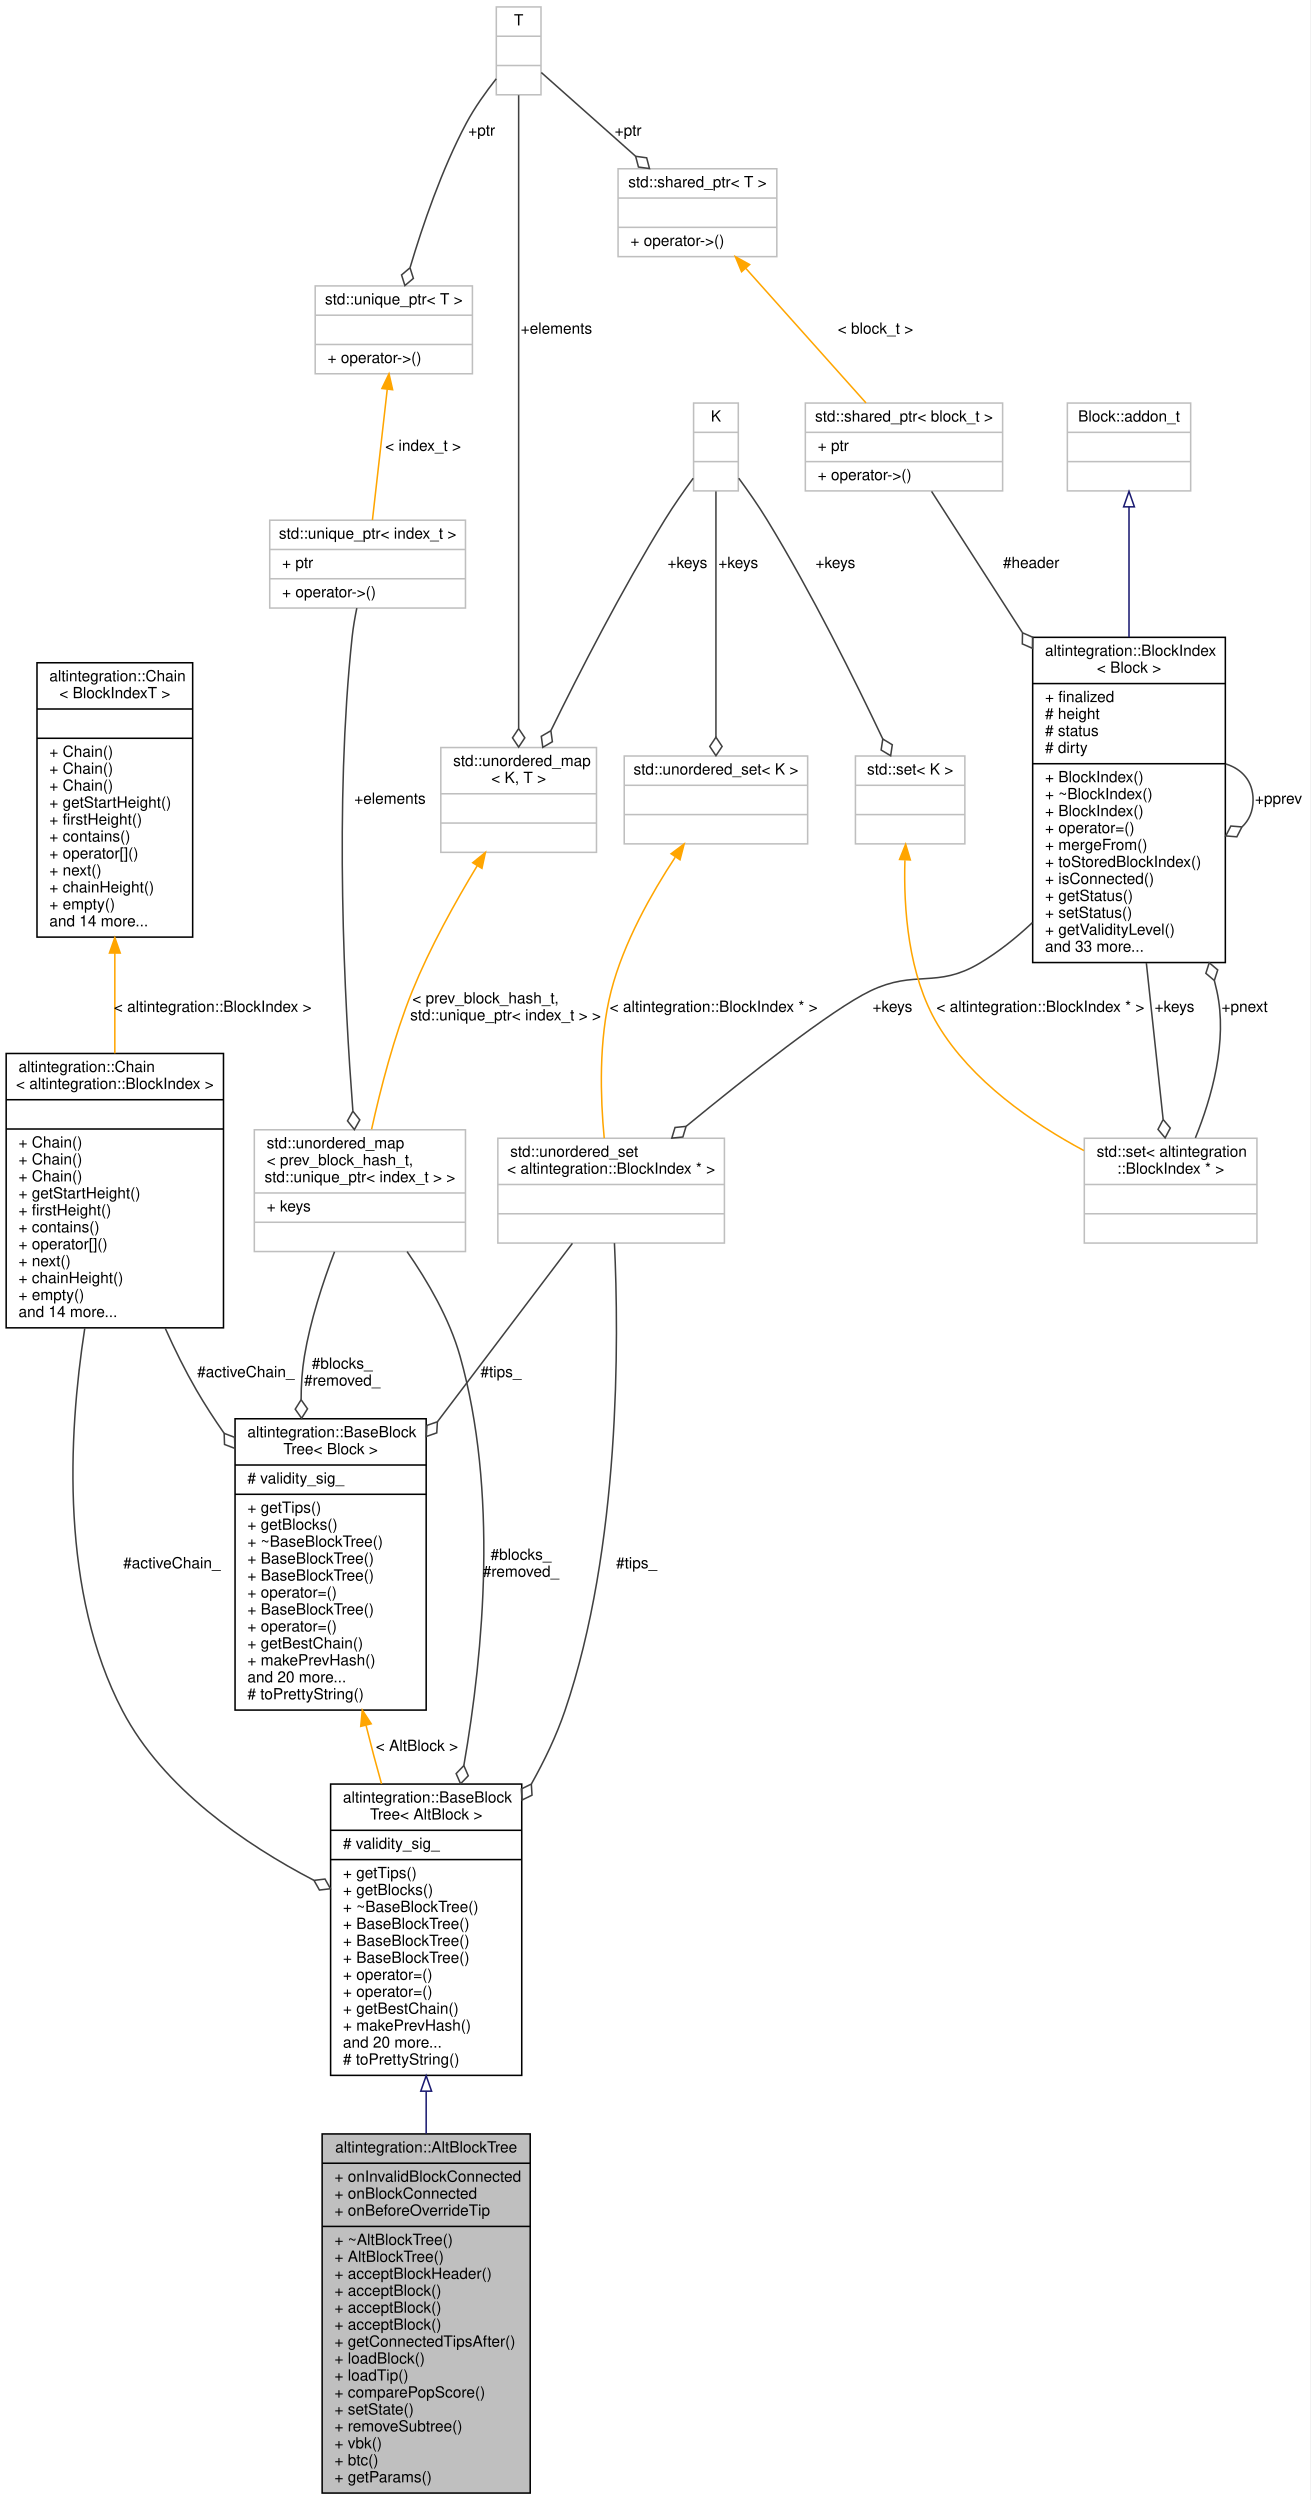
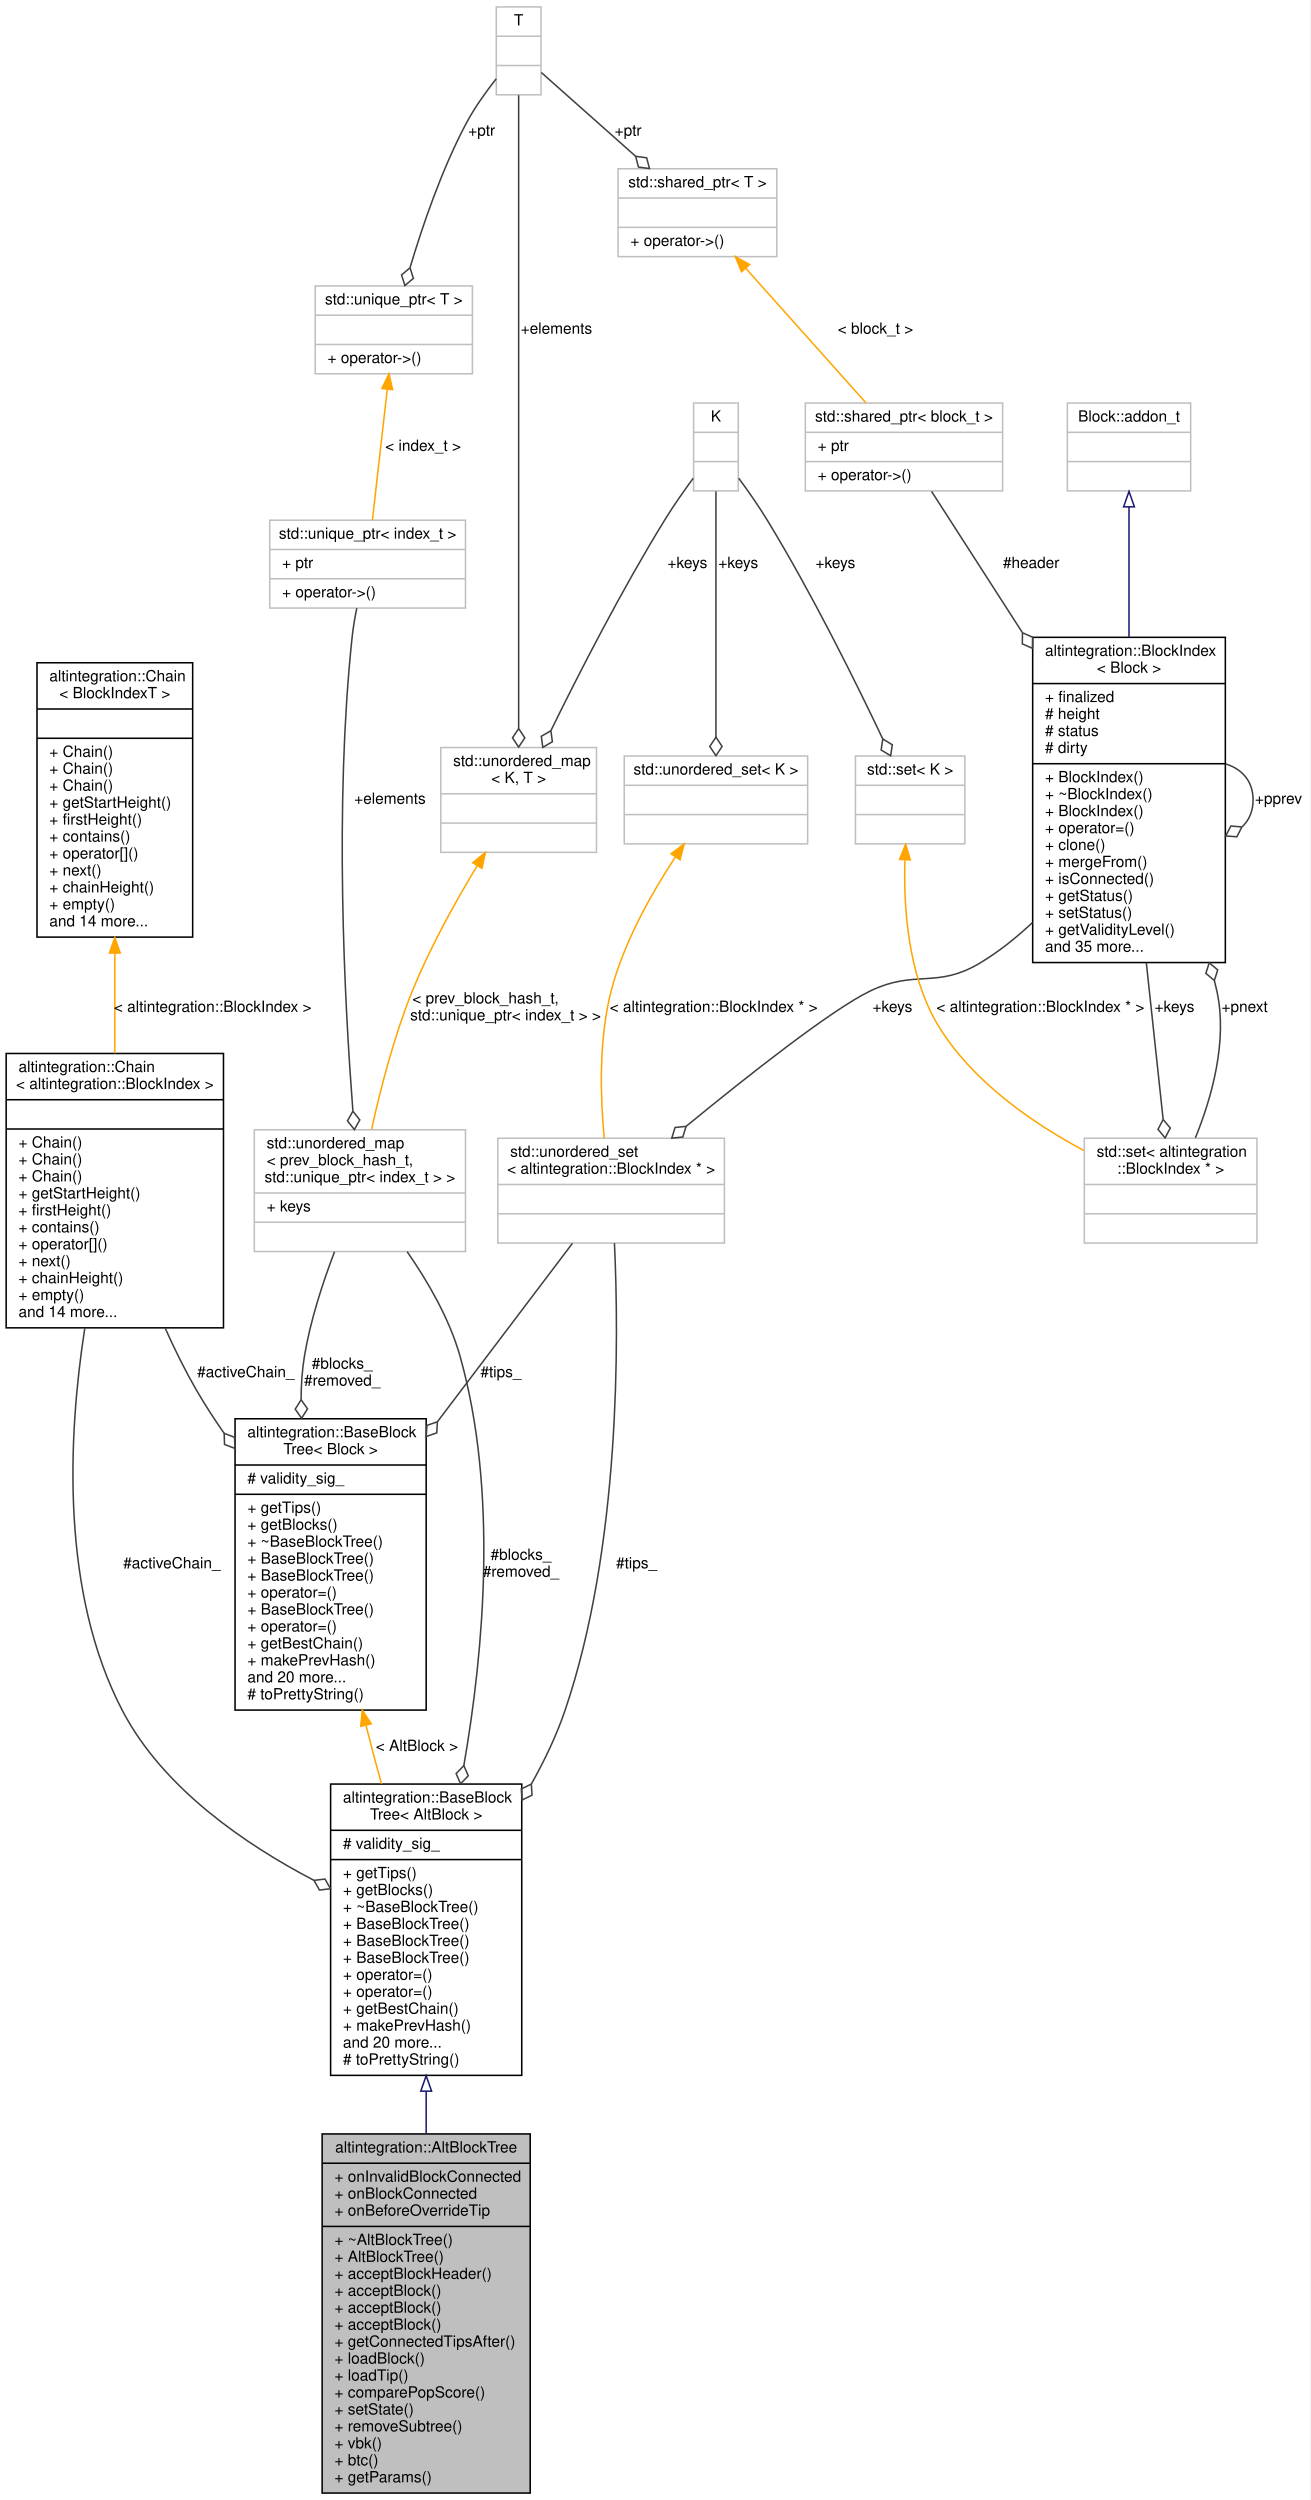
<svg xmlns="http://www.w3.org/2000/svg" xmlns:xlink="http://www.w3.org/1999/xlink" width="850pt" height="1622pt" viewBox="0.00 0.00 850.00 1622.00">
  <g id="graph0" class="graph" transform="scale(1 1) rotate(0) translate(4 1618)">
    <polygon fill="white" stroke="transparent" points="-4,4 -4,-1618 846,-1618 846,4 -4,4" />
    <g id="node1" class="node">
      <g id="a_node1">
        <a xlink:title="Represents simplified view on Altchain's block tree, maintains VBK tree and BTC tree.">
          <polygon fill="#bfbfbf" stroke="black" points="205,-0.5 205,-233.5 340,-233.5 340,-0.5 205,-0.5" />
          <text text-anchor="middle" x="272.5" y="-221.5" font-family="Helvetica,sans-Serif" font-size="10.00">altintegration::AltBlockTree</text>
          <polyline fill="none" stroke="black" points="205,-214.5 340,-214.5 " />
          <text text-anchor="start" x="213" y="-202.5" font-family="Helvetica,sans-Serif" font-size="10.00">+ onInvalidBlockConnected</text>
          <text text-anchor="start" x="213" y="-191.5" font-family="Helvetica,sans-Serif" font-size="10.00">+ onBlockConnected</text>
          <text text-anchor="start" x="213" y="-180.5" font-family="Helvetica,sans-Serif" font-size="10.00">+ onBeforeOverrideTip</text>
          <polyline fill="none" stroke="black" points="205,-173.5 340,-173.5 " />
          <text text-anchor="start" x="213" y="-161.5" font-family="Helvetica,sans-Serif" font-size="10.00">+ ~AltBlockTree()</text>
          <text text-anchor="start" x="213" y="-150.5" font-family="Helvetica,sans-Serif" font-size="10.00">+ AltBlockTree()</text>
          <text text-anchor="start" x="213" y="-139.5" font-family="Helvetica,sans-Serif" font-size="10.00">+ acceptBlockHeader()</text>
          <text text-anchor="start" x="213" y="-128.5" font-family="Helvetica,sans-Serif" font-size="10.00">+ acceptBlock()</text>
          <text text-anchor="start" x="213" y="-117.5" font-family="Helvetica,sans-Serif" font-size="10.00">+ acceptBlock()</text>
          <text text-anchor="start" x="213" y="-106.5" font-family="Helvetica,sans-Serif" font-size="10.00">+ acceptBlock()</text>
          <text text-anchor="start" x="213" y="-95.5" font-family="Helvetica,sans-Serif" font-size="10.00">+ getConnectedTipsAfter()</text>
          <text text-anchor="start" x="213" y="-84.5" font-family="Helvetica,sans-Serif" font-size="10.00">+ loadBlock()</text>
          <text text-anchor="start" x="213" y="-73.5" font-family="Helvetica,sans-Serif" font-size="10.00">+ loadTip()</text>
          <text text-anchor="start" x="213" y="-62.5" font-family="Helvetica,sans-Serif" font-size="10.00">+ comparePopScore()</text>
          <text text-anchor="start" x="213" y="-51.5" font-family="Helvetica,sans-Serif" font-size="10.00">+ setState()</text>
          <text text-anchor="start" x="213" y="-40.5" font-family="Helvetica,sans-Serif" font-size="10.00">+ removeSubtree()</text>
          <text text-anchor="start" x="213" y="-29.5" font-family="Helvetica,sans-Serif" font-size="10.00">+ vbk()</text>
          <text text-anchor="start" x="213" y="-18.5" font-family="Helvetica,sans-Serif" font-size="10.00">+ btc()</text>
          <text text-anchor="start" x="213" y="-7.5" font-family="Helvetica,sans-Serif" font-size="10.00">+ getParams()</text>
        </a>
      </g>
    </g>
    <g id="node2" class="node">
      <g id="a_node2">
        <a xlink:href="structaltintegration_1_1BaseBlockTree.html" target="_top" xlink:title=" ">
          <polygon fill="white" stroke="black" points="210.5,-271.5 210.5,-460.5 334.5,-460.5 334.5,-271.5 210.5,-271.5" />
          <text text-anchor="start" x="218.5" y="-448.5" font-family="Helvetica,sans-Serif" font-size="10.00">altintegration::BaseBlock</text>
          <text text-anchor="middle" x="272.5" y="-437.5" font-family="Helvetica,sans-Serif" font-size="10.00">Tree&lt; AltBlock &gt;</text>
          <polyline fill="none" stroke="black" points="210.5,-430.5 334.5,-430.5 " />
          <text text-anchor="start" x="218.5" y="-418.5" font-family="Helvetica,sans-Serif" font-size="10.00"># validity_sig_</text>
          <polyline fill="none" stroke="black" points="210.5,-411.5 334.5,-411.5 " />
          <text text-anchor="start" x="218.5" y="-399.5" font-family="Helvetica,sans-Serif" font-size="10.00">+ getTips()</text>
          <text text-anchor="start" x="218.5" y="-388.5" font-family="Helvetica,sans-Serif" font-size="10.00">+ getBlocks()</text>
          <text text-anchor="start" x="218.5" y="-377.5" font-family="Helvetica,sans-Serif" font-size="10.00">+ ~BaseBlockTree()</text>
          <text text-anchor="start" x="218.5" y="-366.5" font-family="Helvetica,sans-Serif" font-size="10.00">+ BaseBlockTree()</text>
          <text text-anchor="start" x="218.5" y="-355.5" font-family="Helvetica,sans-Serif" font-size="10.00">+ BaseBlockTree()</text>
          <text text-anchor="start" x="218.5" y="-344.5" font-family="Helvetica,sans-Serif" font-size="10.00">+ BaseBlockTree()</text>
          <text text-anchor="start" x="218.5" y="-333.5" font-family="Helvetica,sans-Serif" font-size="10.00">+ operator=()</text>
          <text text-anchor="start" x="218.5" y="-322.5" font-family="Helvetica,sans-Serif" font-size="10.00">+ operator=()</text>
          <text text-anchor="start" x="218.5" y="-311.5" font-family="Helvetica,sans-Serif" font-size="10.00">+ getBestChain()</text>
          <text text-anchor="start" x="218.5" y="-300.5" font-family="Helvetica,sans-Serif" font-size="10.00">+ makePrevHash()</text>
          <text text-anchor="start" x="218.5" y="-289.5" font-family="Helvetica,sans-Serif" font-size="10.00">and 20 more...</text>
          <text text-anchor="start" x="218.5" y="-278.5" font-family="Helvetica,sans-Serif" font-size="10.00"># toPrettyString()</text>
        </a>
      </g>
    </g>
    <g id="edge1" class="edge">
      <path fill="none" stroke="midnightblue" d="M272.5,-261.11C272.5,-252.05 272.5,-242.84 272.5,-233.69" />
      <polygon fill="none" stroke="midnightblue" points="269,-261.27 272.5,-271.27 276,-261.27 269,-261.27" />
    </g>
    <g id="node3" class="node">
      <g id="a_node3">
        <a xlink:href="structaltintegration_1_1Chain.html" target="_top" xlink:title=" ">
          <polygon fill="white" stroke="black" points="0,-756.5 0,-934.5 141,-934.5 141,-756.5 0,-756.5" />
          <text text-anchor="start" x="8" y="-922.5" font-family="Helvetica,sans-Serif" font-size="10.00">altintegration::Chain</text>
          <text text-anchor="middle" x="70.5" y="-911.5" font-family="Helvetica,sans-Serif" font-size="10.00">&lt; altintegration::BlockIndex &gt;</text>
          <polyline fill="none" stroke="black" points="0,-904.5 141,-904.5 " />
          <text text-anchor="middle" x="70.5" y="-892.5" font-family="Helvetica,sans-Serif" font-size="10.00"> </text>
          <polyline fill="none" stroke="black" points="0,-885.5 141,-885.5 " />
          <text text-anchor="start" x="8" y="-873.5" font-family="Helvetica,sans-Serif" font-size="10.00">+ Chain()</text>
          <text text-anchor="start" x="8" y="-862.5" font-family="Helvetica,sans-Serif" font-size="10.00">+ Chain()</text>
          <text text-anchor="start" x="8" y="-851.5" font-family="Helvetica,sans-Serif" font-size="10.00">+ Chain()</text>
          <text text-anchor="start" x="8" y="-840.5" font-family="Helvetica,sans-Serif" font-size="10.00">+ getStartHeight()</text>
          <text text-anchor="start" x="8" y="-829.5" font-family="Helvetica,sans-Serif" font-size="10.00">+ firstHeight()</text>
          <text text-anchor="start" x="8" y="-818.5" font-family="Helvetica,sans-Serif" font-size="10.00">+ contains()</text>
          <text text-anchor="start" x="8" y="-807.5" font-family="Helvetica,sans-Serif" font-size="10.00">+ operator[]()</text>
          <text text-anchor="start" x="8" y="-796.5" font-family="Helvetica,sans-Serif" font-size="10.00">+ next()</text>
          <text text-anchor="start" x="8" y="-785.5" font-family="Helvetica,sans-Serif" font-size="10.00">+ chainHeight()</text>
          <text text-anchor="start" x="8" y="-774.5" font-family="Helvetica,sans-Serif" font-size="10.00">+ empty()</text>
          <text text-anchor="start" x="8" y="-763.5" font-family="Helvetica,sans-Serif" font-size="10.00">and 14 more...</text>
        </a>
      </g>
    </g>
    <g id="edge2" class="edge">
      <path fill="none" stroke="#404040" d="M51.01,-756.27C39.99,-685.11 35.4,-584.61 75.5,-508 101.81,-457.74 155.08,-421.3 199.6,-398.07" />
      <polygon fill="none" stroke="#404040" points="199.71,-398.02 203.25,-391.74 210.41,-392.59 206.87,-398.87 199.71,-398.02" />
      <text text-anchor="middle" x="107.5" y="-600.5" font-family="Helvetica,sans-Serif" font-size="10.00"> #activeChain_</text>
    </g>
    <g id="node19" class="node">
      <g id="a_node19">
        <a xlink:href="structaltintegration_1_1BaseBlockTree.html" target="_top" xlink:title="Base block tree that stores all blocks, maintains tree tips, maintains active chain.">
          <polygon fill="white" stroke="black" points="148.5,-508.5 148.5,-697.5 272.5,-697.5 272.5,-508.5 148.5,-508.5" />
          <text text-anchor="start" x="156.5" y="-685.5" font-family="Helvetica,sans-Serif" font-size="10.00">altintegration::BaseBlock</text>
          <text text-anchor="middle" x="210.5" y="-674.5" font-family="Helvetica,sans-Serif" font-size="10.00">Tree&lt; Block &gt;</text>
          <polyline fill="none" stroke="black" points="148.5,-667.5 272.5,-667.5 " />
          <text text-anchor="start" x="156.5" y="-655.5" font-family="Helvetica,sans-Serif" font-size="10.00"># validity_sig_</text>
          <polyline fill="none" stroke="black" points="148.5,-648.5 272.5,-648.5 " />
          <text text-anchor="start" x="156.5" y="-636.5" font-family="Helvetica,sans-Serif" font-size="10.00">+ getTips()</text>
          <text text-anchor="start" x="156.5" y="-625.5" font-family="Helvetica,sans-Serif" font-size="10.00">+ getBlocks()</text>
          <text text-anchor="start" x="156.5" y="-614.5" font-family="Helvetica,sans-Serif" font-size="10.00">+ ~BaseBlockTree()</text>
          <text text-anchor="start" x="156.5" y="-603.5" font-family="Helvetica,sans-Serif" font-size="10.00">+ BaseBlockTree()</text>
          <text text-anchor="start" x="156.5" y="-592.5" font-family="Helvetica,sans-Serif" font-size="10.00">+ BaseBlockTree()</text>
          <text text-anchor="start" x="156.5" y="-581.5" font-family="Helvetica,sans-Serif" font-size="10.00">+ operator=()</text>
          <text text-anchor="start" x="156.5" y="-570.5" font-family="Helvetica,sans-Serif" font-size="10.00">+ BaseBlockTree()</text>
          <text text-anchor="start" x="156.5" y="-559.5" font-family="Helvetica,sans-Serif" font-size="10.00">+ operator=()</text>
          <text text-anchor="start" x="156.5" y="-548.5" font-family="Helvetica,sans-Serif" font-size="10.00">+ getBestChain()</text>
          <text text-anchor="start" x="156.5" y="-537.5" font-family="Helvetica,sans-Serif" font-size="10.00">+ makePrevHash()</text>
          <text text-anchor="start" x="156.5" y="-526.5" font-family="Helvetica,sans-Serif" font-size="10.00">and 20 more...</text>
          <text text-anchor="start" x="156.5" y="-515.5" font-family="Helvetica,sans-Serif" font-size="10.00"># toPrettyString()</text>
        </a>
      </g>
    </g>
    <g id="edge25" class="edge">
      <path fill="none" stroke="#404040" d="M103.2,-756.23C109.35,-742.46 116.17,-728.63 123.5,-716 128.9,-706.69 134.99,-697.3 141.38,-688.13" />
      <polygon fill="none" stroke="#404040" points="141.44,-688.04 141.67,-680.83 148.41,-678.27 148.18,-685.47 141.44,-688.04" />
      <text text-anchor="middle" x="155.5" y="-724.5" font-family="Helvetica,sans-Serif" font-size="10.00"> #activeChain_</text>
    </g>
    <g id="node4" class="node">
      <g id="a_node4">
        <a xlink:href="structaltintegration_1_1Chain.html" target="_top" xlink:title="Fully in-memory chain representation.">
          <polygon fill="white" stroke="black" points="20,-1010 20,-1188 121,-1188 121,-1010 20,-1010" />
          <text text-anchor="start" x="28" y="-1176" font-family="Helvetica,sans-Serif" font-size="10.00">altintegration::Chain</text>
          <text text-anchor="middle" x="70.5" y="-1165" font-family="Helvetica,sans-Serif" font-size="10.00">&lt; BlockIndexT &gt;</text>
          <polyline fill="none" stroke="black" points="20,-1158 121,-1158 " />
          <text text-anchor="middle" x="70.5" y="-1146" font-family="Helvetica,sans-Serif" font-size="10.00"> </text>
          <polyline fill="none" stroke="black" points="20,-1139 121,-1139 " />
          <text text-anchor="start" x="28" y="-1127" font-family="Helvetica,sans-Serif" font-size="10.00">+ Chain()</text>
          <text text-anchor="start" x="28" y="-1116" font-family="Helvetica,sans-Serif" font-size="10.00">+ Chain()</text>
          <text text-anchor="start" x="28" y="-1105" font-family="Helvetica,sans-Serif" font-size="10.00">+ Chain()</text>
          <text text-anchor="start" x="28" y="-1094" font-family="Helvetica,sans-Serif" font-size="10.00">+ getStartHeight()</text>
          <text text-anchor="start" x="28" y="-1083" font-family="Helvetica,sans-Serif" font-size="10.00">+ firstHeight()</text>
          <text text-anchor="start" x="28" y="-1072" font-family="Helvetica,sans-Serif" font-size="10.00">+ contains()</text>
          <text text-anchor="start" x="28" y="-1061" font-family="Helvetica,sans-Serif" font-size="10.00">+ operator[]()</text>
          <text text-anchor="start" x="28" y="-1050" font-family="Helvetica,sans-Serif" font-size="10.00">+ next()</text>
          <text text-anchor="start" x="28" y="-1039" font-family="Helvetica,sans-Serif" font-size="10.00">+ chainHeight()</text>
          <text text-anchor="start" x="28" y="-1028" font-family="Helvetica,sans-Serif" font-size="10.00">+ empty()</text>
          <text text-anchor="start" x="28" y="-1017" font-family="Helvetica,sans-Serif" font-size="10.00">and 14 more...</text>
        </a>
      </g>
    </g>
    <g id="edge3" class="edge">
      <path fill="none" stroke="orange" d="M70.5,-999.59C70.5,-978.16 70.5,-955.61 70.5,-934.6" />
      <polygon fill="orange" stroke="orange" points="67,-999.68 70.5,-1009.68 74,-999.68 67,-999.68" />
      <text text-anchor="middle" x="134" y="-961.5" font-family="Helvetica,sans-Serif" font-size="10.00"> &lt; altintegration::BlockIndex &gt;</text>
    </g>
    <g id="node5" class="node">
      <g id="a_node5">
        <a xlink:title=" ">
          <polygon fill="white" stroke="#bfbfbf" points="161,-806 161,-885 298,-885 298,-806 161,-806" />
          <text text-anchor="start" x="169" y="-873" font-family="Helvetica,sans-Serif" font-size="10.00">std::unordered_map</text>
          <text text-anchor="start" x="169" y="-862" font-family="Helvetica,sans-Serif" font-size="10.00">&lt; prev_block_hash_t,</text>
          <text text-anchor="middle" x="229.5" y="-851" font-family="Helvetica,sans-Serif" font-size="10.00"> std::unique_ptr&lt; index_t &gt; &gt;</text>
          <polyline fill="none" stroke="#bfbfbf" points="161,-844 298,-844 " />
          <text text-anchor="start" x="169" y="-832" font-family="Helvetica,sans-Serif" font-size="10.00">+ keys</text>
          <polyline fill="none" stroke="#bfbfbf" points="161,-825 298,-825 " />
          <text text-anchor="middle" x="229.5" y="-813" font-family="Helvetica,sans-Serif" font-size="10.00"> </text>
        </a>
      </g>
    </g>
    <g id="edge4" class="edge">
      <path fill="none" stroke="#404040" d="M260.11,-805.98C273.48,-786.74 287.64,-762.4 294.5,-738 318.98,-650.88 310.04,-547.87 296.94,-472.53" />
      <polygon fill="none" stroke="#404040" points="296.94,-472.49 291.94,-467.29 294.81,-460.68 299.81,-465.87 296.94,-472.49" />
      <text text-anchor="middle" x="334" y="-606" font-family="Helvetica,sans-Serif" font-size="10.00"> #blocks_</text>
      <text text-anchor="middle" x="334" y="-595" font-family="Helvetica,sans-Serif" font-size="10.00">#removed_</text>
    </g>
    <g id="edge26" class="edge">
      <path fill="none" stroke="#404040" d="M213.03,-805.83C205.45,-785.96 197.3,-761.11 193.5,-738 192,-728.89 191.37,-719.41 191.36,-709.89" />
      <polygon fill="none" stroke="#404040" points="191.37,-709.84 187.53,-703.73 191.68,-697.84 195.52,-703.95 191.37,-709.84" />
      <text text-anchor="middle" x="218" y="-730" font-family="Helvetica,sans-Serif" font-size="10.00"> #blocks_</text>
      <text text-anchor="middle" x="218" y="-719" font-family="Helvetica,sans-Serif" font-size="10.00">#removed_</text>
    </g>
    <g id="node6" class="node">
      <g id="a_node6">
        <a xlink:title=" ">
          <polygon fill="white" stroke="#bfbfbf" points="171,-1223.5 171,-1280.5 298,-1280.5 298,-1223.5 171,-1223.5" />
          <text text-anchor="middle" x="234.5" y="-1268.5" font-family="Helvetica,sans-Serif" font-size="10.00">std::unique_ptr&lt; index_t &gt;</text>
          <polyline fill="none" stroke="#bfbfbf" points="171,-1261.5 298,-1261.5 " />
          <text text-anchor="start" x="179" y="-1249.5" font-family="Helvetica,sans-Serif" font-size="10.00">+ ptr</text>
          <polyline fill="none" stroke="#bfbfbf" points="171,-1242.5 298,-1242.5 " />
          <text text-anchor="start" x="179" y="-1230.5" font-family="Helvetica,sans-Serif" font-size="10.00">+ operator-&gt;()</text>
        </a>
      </g>
    </g>
    <g id="edge5" class="edge">
      <path fill="none" stroke="#404040" d="M227.5,-1223.43C226.25,-1217.39 225.15,-1211.01 224.5,-1205 212.78,-1095.9 219.57,-967.07 224.94,-897.41" />
      <polygon fill="none" stroke="#404040" points="224.96,-897.07 221.45,-890.77 225.92,-885.11 229.43,-891.4 224.96,-897.07" />
      <text text-anchor="middle" x="249" y="-1096.5" font-family="Helvetica,sans-Serif" font-size="10.00"> +elements</text>
    </g>
    <g id="node7" class="node">
      <g id="a_node7">
        <a xlink:title=" ">
          <polygon fill="white" stroke="#bfbfbf" points="200.5,-1375.5 200.5,-1432.5 302.5,-1432.5 302.5,-1375.5 200.5,-1375.5" />
          <text text-anchor="middle" x="251.5" y="-1420.5" font-family="Helvetica,sans-Serif" font-size="10.00">std::unique_ptr&lt; T &gt;</text>
          <polyline fill="none" stroke="#bfbfbf" points="200.5,-1413.5 302.5,-1413.5 " />
          <text text-anchor="middle" x="251.5" y="-1401.5" font-family="Helvetica,sans-Serif" font-size="10.00"> </text>
          <polyline fill="none" stroke="#bfbfbf" points="200.5,-1394.5 302.5,-1394.5 " />
          <text text-anchor="start" x="208.5" y="-1382.5" font-family="Helvetica,sans-Serif" font-size="10.00">+ operator-&gt;()</text>
        </a>
      </g>
    </g>
    <g id="edge6" class="edge">
      <path fill="none" stroke="orange" d="M247.25,-1365.47C244.26,-1339.11 240.33,-1304.43 237.63,-1280.59" />
      <polygon fill="orange" stroke="orange" points="243.78,-1365.95 248.38,-1375.49 250.73,-1365.16 243.78,-1365.95" />
      <text text-anchor="middle" x="270.5" y="-1325.5" font-family="Helvetica,sans-Serif" font-size="10.00"> &lt; index_t &gt;</text>
    </g>
    <g id="node8" class="node">
      <g id="a_node8">
        <a xlink:title=" ">
          <polygon fill="white" stroke="#bfbfbf" points="318,-1556.5 318,-1613.5 347,-1613.5 347,-1556.5 318,-1556.5" />
          <text text-anchor="middle" x="332.5" y="-1601.5" font-family="Helvetica,sans-Serif" font-size="10.00">T</text>
          <polyline fill="none" stroke="#bfbfbf" points="318,-1594.5 347,-1594.5 " />
          <text text-anchor="middle" x="332.5" y="-1582.5" font-family="Helvetica,sans-Serif" font-size="10.00"> </text>
          <polyline fill="none" stroke="#bfbfbf" points="318,-1575.5 347,-1575.5 " />
          <text text-anchor="middle" x="332.5" y="-1563.5" font-family="Helvetica,sans-Serif" font-size="10.00"> </text>
        </a>
      </g>
    </g>
    <g id="edge7" class="edge">
      <path fill="none" stroke="#404040" d="M317.96,-1566.9C311.39,-1558.57 303.9,-1548.17 298.5,-1538 282.62,-1508.08 270.18,-1471.67 262.09,-1444.51" />
      <polygon fill="none" stroke="#404040" points="262.02,-1444.27 256.52,-1439.62 258.69,-1432.74 264.2,-1437.39 262.02,-1444.27" />
      <text text-anchor="middle" x="308.5" y="-1530" font-family="Helvetica,sans-Serif" font-size="10.00"> +ptr</text>
    </g>
    <g id="node9" class="node">
      <g id="a_node9">
        <a xlink:title=" ">
          <polygon fill="white" stroke="#bfbfbf" points="282,-1065 282,-1133 383,-1133 383,-1065 282,-1065" />
          <text text-anchor="start" x="290" y="-1121" font-family="Helvetica,sans-Serif" font-size="10.00">std::unordered_map</text>
          <text text-anchor="middle" x="332.5" y="-1110" font-family="Helvetica,sans-Serif" font-size="10.00">&lt; K, T &gt;</text>
          <polyline fill="none" stroke="#bfbfbf" points="282,-1103 383,-1103 " />
          <text text-anchor="middle" x="332.5" y="-1091" font-family="Helvetica,sans-Serif" font-size="10.00"> </text>
          <polyline fill="none" stroke="#bfbfbf" points="282,-1084 383,-1084 " />
          <text text-anchor="middle" x="332.5" y="-1072" font-family="Helvetica,sans-Serif" font-size="10.00"> </text>
        </a>
      </g>
    </g>
    <g id="edge10" class="edge">
      <path fill="none" stroke="#404040" d="M332.5,-1556.24C332.5,-1476.19 332.5,-1244.33 332.5,-1145.5" />
      <polygon fill="none" stroke="#404040" points="332.5,-1145.29 328.5,-1139.29 332.5,-1133.29 336.5,-1139.29 332.5,-1145.29" />
      <text text-anchor="middle" x="357" y="-1401.5" font-family="Helvetica,sans-Serif" font-size="10.00"> +elements</text>
    </g>
    <g id="node15" class="node">
      <g id="a_node15">
        <a xlink:title=" ">
          <polygon fill="white" stroke="#bfbfbf" points="397,-1451.5 397,-1508.5 500,-1508.5 500,-1451.5 397,-1451.5" />
          <text text-anchor="middle" x="448.5" y="-1496.5" font-family="Helvetica,sans-Serif" font-size="10.00">std::shared_ptr&lt; T &gt;</text>
          <polyline fill="none" stroke="#bfbfbf" points="397,-1489.5 500,-1489.5 " />
          <text text-anchor="middle" x="448.5" y="-1477.5" font-family="Helvetica,sans-Serif" font-size="10.00"> </text>
          <polyline fill="none" stroke="#bfbfbf" points="397,-1470.5 500,-1470.5 " />
          <text text-anchor="start" x="405" y="-1458.5" font-family="Helvetica,sans-Serif" font-size="10.00">+ operator-&gt;()</text>
        </a>
      </g>
    </g>
    <g id="edge16" class="edge">
      <path fill="none" stroke="#404040" d="M347.19,-1570.95C362.49,-1557.37 387.12,-1535.51 408.26,-1516.73" />
      <polygon fill="none" stroke="#404040" points="408.4,-1516.6 410.23,-1509.63 417.38,-1508.64 415.55,-1515.61 408.4,-1516.6" />
      <text text-anchor="middle" x="403.5" y="-1530" font-family="Helvetica,sans-Serif" font-size="10.00"> +ptr</text>
    </g>
    <g id="edge8" class="edge">
      <path fill="none" stroke="orange" d="M305.67,-1056.39C291.6,-1033.16 274.95,-1003.27 263.5,-975 251.67,-945.81 242.79,-911.21 237.08,-885.28" />
      <polygon fill="orange" stroke="orange" points="302.71,-1058.26 310.93,-1064.95 308.68,-1054.6 302.71,-1058.26" />
      <text text-anchor="start" x="263.5" y="-967" font-family="Helvetica,sans-Serif" font-size="10.00"> &lt; prev_block_hash_t,</text>
      <text text-anchor="middle" x="324" y="-956" font-family="Helvetica,sans-Serif" font-size="10.00"> std::unique_ptr&lt; index_t &gt; &gt;</text>
    </g>
    <g id="node10" class="node">
      <g id="a_node10">
        <a xlink:title=" ">
          <polygon fill="white" stroke="#bfbfbf" points="446,-1299.5 446,-1356.5 475,-1356.5 475,-1299.5 446,-1299.5" />
          <text text-anchor="middle" x="460.5" y="-1344.5" font-family="Helvetica,sans-Serif" font-size="10.00">K</text>
          <polyline fill="none" stroke="#bfbfbf" points="446,-1337.5 475,-1337.5 " />
          <text text-anchor="middle" x="460.5" y="-1325.5" font-family="Helvetica,sans-Serif" font-size="10.00"> </text>
          <polyline fill="none" stroke="#bfbfbf" points="446,-1318.5 475,-1318.5 " />
          <text text-anchor="middle" x="460.5" y="-1306.5" font-family="Helvetica,sans-Serif" font-size="10.00"> </text>
        </a>
      </g>
    </g>
    <g id="edge9" class="edge">
      <path fill="none" stroke="#404040" d="M445.75,-1307.71C439.82,-1299.63 433.07,-1290.03 427.5,-1281 399.55,-1235.7 371.74,-1181.35 353.5,-1144.11" />
      <polygon fill="none" stroke="#404040" points="353.41,-1143.92 347.19,-1140.27 348.16,-1133.13 354.38,-1136.77 353.41,-1143.92" />
      <text text-anchor="middle" x="442" y="-1249.5" font-family="Helvetica,sans-Serif" font-size="10.00"> +keys</text>
    </g>
    <g id="node17" class="node">
      <g id="a_node17">
        <a xlink:title=" ">
          <polygon fill="white" stroke="#bfbfbf" points="551,-1070.5 551,-1127.5 622,-1127.5 622,-1070.5 551,-1070.5" />
          <text text-anchor="middle" x="586.5" y="-1115.5" font-family="Helvetica,sans-Serif" font-size="10.00">std::set&lt; K &gt;</text>
          <polyline fill="none" stroke="#bfbfbf" points="551,-1108.5 622,-1108.5 " />
          <text text-anchor="middle" x="586.5" y="-1096.5" font-family="Helvetica,sans-Serif" font-size="10.00"> </text>
          <polyline fill="none" stroke="#bfbfbf" points="551,-1089.5 622,-1089.5 " />
          <text text-anchor="middle" x="586.5" y="-1077.5" font-family="Helvetica,sans-Serif" font-size="10.00"> </text>
        </a>
      </g>
    </g>
    <g id="edge21" class="edge">
      <path fill="none" stroke="#404040" d="M475.29,-1307.74C481.23,-1299.66 487.97,-1290.06 493.5,-1281 522.55,-1233.46 551.09,-1175.81 568.74,-1138.55" />
      <polygon fill="none" stroke="#404040" points="568.75,-1138.53 567.68,-1131.4 573.85,-1127.67 574.92,-1134.8 568.75,-1138.53" />
      <text text-anchor="middle" x="538" y="-1249.5" font-family="Helvetica,sans-Serif" font-size="10.00"> +keys</text>
    </g>
    <g id="node18" class="node">
      <g id="a_node18">
        <a xlink:title=" ">
          <polygon fill="white" stroke="#bfbfbf" points="401,-1070.5 401,-1127.5 520,-1127.5 520,-1070.5 401,-1070.5" />
          <text text-anchor="middle" x="460.5" y="-1115.5" font-family="Helvetica,sans-Serif" font-size="10.00">std::unordered_set&lt; K &gt;</text>
          <polyline fill="none" stroke="#bfbfbf" points="401,-1108.5 520,-1108.5 " />
          <text text-anchor="middle" x="460.5" y="-1096.5" font-family="Helvetica,sans-Serif" font-size="10.00"> </text>
          <polyline fill="none" stroke="#bfbfbf" points="401,-1089.5 520,-1089.5 " />
          <text text-anchor="middle" x="460.5" y="-1077.5" font-family="Helvetica,sans-Serif" font-size="10.00"> </text>
        </a>
      </g>
    </g>
    <g id="edge23" class="edge">
      <path fill="none" stroke="#404040" d="M460.5,-1299.17C460.5,-1259.23 460.5,-1185.48 460.5,-1139.8" />
      <polygon fill="none" stroke="#404040" points="460.5,-1139.71 456.5,-1133.71 460.5,-1127.71 464.5,-1133.71 460.5,-1139.71" />
      <text text-anchor="middle" x="475" y="-1249.5" font-family="Helvetica,sans-Serif" font-size="10.00"> +keys</text>
    </g>
    <g id="node11" class="node">
      <g id="a_node11">
        <a xlink:title=" ">
          <polygon fill="white" stroke="#bfbfbf" points="319,-811.5 319,-879.5 466,-879.5 466,-811.5 319,-811.5" />
          <text text-anchor="start" x="327" y="-867.5" font-family="Helvetica,sans-Serif" font-size="10.00">std::unordered_set</text>
          <text text-anchor="middle" x="392.5" y="-856.5" font-family="Helvetica,sans-Serif" font-size="10.00">&lt; altintegration::BlockIndex * &gt;</text>
          <polyline fill="none" stroke="#bfbfbf" points="319,-849.5 466,-849.5 " />
          <text text-anchor="middle" x="392.5" y="-837.5" font-family="Helvetica,sans-Serif" font-size="10.00"> </text>
          <polyline fill="none" stroke="#bfbfbf" points="319,-830.5 466,-830.5 " />
          <text text-anchor="middle" x="392.5" y="-818.5" font-family="Helvetica,sans-Serif" font-size="10.00"> </text>
        </a>
      </g>
    </g>
    <g id="edge11" class="edge">
      <path fill="none" stroke="#404040" d="M394.65,-811.43C397.55,-749.87 398.74,-614.31 362.5,-508 357.02,-491.92 349.34,-475.83 340.76,-460.56" />
      <polygon fill="none" stroke="#404040" points="340.73,-460.51 334.25,-457.34 334.69,-450.14 341.17,-453.31 340.73,-460.51" />
      <text text-anchor="middle" x="409" y="-600.5" font-family="Helvetica,sans-Serif" font-size="10.00"> #tips_</text>
    </g>
    <g id="edge27" class="edge">
      <path fill="none" stroke="#404040" d="M367.38,-811.31C344.82,-781.49 310.59,-736.27 279.86,-695.66" />
      <polygon fill="none" stroke="#404040" points="279.79,-695.56 272.98,-693.19 272.55,-685.99 279.36,-688.36 279.79,-695.56" />
      <text text-anchor="middle" x="321" y="-724.5" font-family="Helvetica,sans-Serif" font-size="10.00"> #tips_</text>
    </g>
    <g id="node12" class="node">
      <g id="a_node12">
        <a xlink:href="structaltintegration_1_1BlockIndex.html" target="_top" xlink:title="A node in a block tree.">
          <polygon fill="white" stroke="black" points="666,-993.5 666,-1204.5 791,-1204.5 791,-993.5 666,-993.5" />
          <text text-anchor="start" x="674" y="-1192.5" font-family="Helvetica,sans-Serif" font-size="10.00">altintegration::BlockIndex</text>
          <text text-anchor="middle" x="728.5" y="-1181.5" font-family="Helvetica,sans-Serif" font-size="10.00">&lt; Block &gt;</text>
          <polyline fill="none" stroke="black" points="666,-1174.5 791,-1174.5 " />
          <text text-anchor="start" x="674" y="-1162.5" font-family="Helvetica,sans-Serif" font-size="10.00">+ finalized</text>
          <text text-anchor="start" x="674" y="-1151.5" font-family="Helvetica,sans-Serif" font-size="10.00"># height</text>
          <text text-anchor="start" x="674" y="-1140.5" font-family="Helvetica,sans-Serif" font-size="10.00"># status</text>
          <text text-anchor="start" x="674" y="-1129.5" font-family="Helvetica,sans-Serif" font-size="10.00"># dirty</text>
          <polyline fill="none" stroke="black" points="666,-1122.5 791,-1122.5 " />
          <text text-anchor="start" x="674" y="-1110.5" font-family="Helvetica,sans-Serif" font-size="10.00">+ BlockIndex()</text>
          <text text-anchor="start" x="674" y="-1099.5" font-family="Helvetica,sans-Serif" font-size="10.00">+ ~BlockIndex()</text>
          <text text-anchor="start" x="674" y="-1088.5" font-family="Helvetica,sans-Serif" font-size="10.00">+ BlockIndex()</text>
          <text text-anchor="start" x="674" y="-1077.5" font-family="Helvetica,sans-Serif" font-size="10.00">+ operator=()</text>
-           <text text-anchor="start" x="674" y="-1066.5" font-family="Helvetica,sans-Serif" font-size="10.00">+ mergeFrom()</text>
-           <text text-anchor="start" x="674" y="-1055.5" font-family="Helvetica,sans-Serif" font-size="10.00">+ toStoredBlockIndex()</text>
+           <text text-anchor="start" x="674" y="-1066.5" font-family="Helvetica,sans-Serif" font-size="10.00">+ clone()</text>
+           <text text-anchor="start" x="674" y="-1055.5" font-family="Helvetica,sans-Serif" font-size="10.00">+ mergeFrom()</text>
          <text text-anchor="start" x="674" y="-1044.5" font-family="Helvetica,sans-Serif" font-size="10.00">+ isConnected()</text>
          <text text-anchor="start" x="674" y="-1033.5" font-family="Helvetica,sans-Serif" font-size="10.00">+ getStatus()</text>
          <text text-anchor="start" x="674" y="-1022.5" font-family="Helvetica,sans-Serif" font-size="10.00">+ setStatus()</text>
          <text text-anchor="start" x="674" y="-1011.5" font-family="Helvetica,sans-Serif" font-size="10.00">+ getValidityLevel()</text>
-           <text text-anchor="start" x="674" y="-1000.5" font-family="Helvetica,sans-Serif" font-size="10.00">and 33 more...</text>
+           <text text-anchor="start" x="674" y="-1000.5" font-family="Helvetica,sans-Serif" font-size="10.00">and 35 more...</text>
        </a>
      </g>
    </g>
    <g id="edge12" class="edge">
      <path fill="none" stroke="#404040" d="M665.82,-1019.41C655.21,-1009.45 643.66,-1000.23 631.5,-993 603.52,-976.36 589.8,-989.18 560.5,-975 535.48,-962.9 481.32,-920.18 441.22,-887.29" />
      <polygon fill="none" stroke="#404040" points="441.13,-887.21 433.96,-886.49 431.87,-879.59 439.04,-880.31 441.13,-887.21" />
      <text text-anchor="middle" x="575" y="-961.5" font-family="Helvetica,sans-Serif" font-size="10.00"> +keys</text>
    </g>
    <g id="edge17" class="edge">
      <path fill="none" stroke="#404040" d="M791.28,-1122.35C801.76,-1119.08 809,-1111.3 809,-1099 809,-1091.5 806.31,-1085.69 801.84,-1081.54" />
      <polygon fill="none" stroke="#404040" points="801.76,-1081.5 794.57,-1082.06 791.28,-1075.65 798.47,-1075.08 801.76,-1081.5" />
      <text text-anchor="middle" x="825.5" y="-1096.5" font-family="Helvetica,sans-Serif" font-size="10.00"> +pprev</text>
    </g>
    <g id="node16" class="node">
      <g id="a_node16">
        <a xlink:title=" ">
          <polygon fill="white" stroke="#bfbfbf" points="699.5,-811.5 699.5,-879.5 811.5,-879.5 811.5,-811.5 699.5,-811.5" />
          <text text-anchor="start" x="707.5" y="-867.5" font-family="Helvetica,sans-Serif" font-size="10.00">std::set&lt; altintegration</text>
          <text text-anchor="middle" x="755.5" y="-856.5" font-family="Helvetica,sans-Serif" font-size="10.00">::BlockIndex * &gt;</text>
          <polyline fill="none" stroke="#bfbfbf" points="699.5,-849.5 811.5,-849.5 " />
          <text text-anchor="middle" x="755.5" y="-837.5" font-family="Helvetica,sans-Serif" font-size="10.00"> </text>
          <polyline fill="none" stroke="#bfbfbf" points="699.5,-830.5 811.5,-830.5 " />
          <text text-anchor="middle" x="755.5" y="-818.5" font-family="Helvetica,sans-Serif" font-size="10.00"> </text>
        </a>
      </g>
    </g>
    <g id="edge19" class="edge">
      <path fill="none" stroke="#404040" d="M739.75,-993.16C743.54,-957.86 747.58,-920.3 750.61,-892.03" />
      <polygon fill="none" stroke="#404040" points="750.65,-891.67 747.31,-885.27 751.93,-879.74 755.27,-886.13 750.65,-891.67" />
      <text text-anchor="middle" x="758" y="-961.5" font-family="Helvetica,sans-Serif" font-size="10.00"> +keys</text>
    </g>
    <g id="node13" class="node">
      <g id="a_node13">
        <a xlink:title=" ">
          <polygon fill="white" stroke="#bfbfbf" points="688.5,-1299.5 688.5,-1356.5 768.5,-1356.5 768.5,-1299.5 688.5,-1299.5" />
          <text text-anchor="middle" x="728.5" y="-1344.5" font-family="Helvetica,sans-Serif" font-size="10.00">Block::addon_t</text>
          <polyline fill="none" stroke="#bfbfbf" points="688.5,-1337.5 768.5,-1337.5 " />
          <text text-anchor="middle" x="728.5" y="-1325.5" font-family="Helvetica,sans-Serif" font-size="10.00"> </text>
          <polyline fill="none" stroke="#bfbfbf" points="688.5,-1318.5 768.5,-1318.5 " />
          <text text-anchor="middle" x="728.5" y="-1306.5" font-family="Helvetica,sans-Serif" font-size="10.00"> </text>
        </a>
      </g>
    </g>
    <g id="edge13" class="edge">
      <path fill="none" stroke="midnightblue" d="M728.5,-1289.05C728.5,-1265.79 728.5,-1234.76 728.5,-1204.58" />
      <polygon fill="none" stroke="midnightblue" points="725,-1289.17 728.5,-1299.17 732,-1289.17 725,-1289.17" />
    </g>
    <g id="node14" class="node">
      <g id="a_node14">
        <a xlink:title=" ">
          <polygon fill="white" stroke="#bfbfbf" points="518.5,-1299.5 518.5,-1356.5 646.5,-1356.5 646.5,-1299.5 518.5,-1299.5" />
          <text text-anchor="middle" x="582.5" y="-1344.5" font-family="Helvetica,sans-Serif" font-size="10.00">std::shared_ptr&lt; block_t &gt;</text>
          <polyline fill="none" stroke="#bfbfbf" points="518.5,-1337.5 646.5,-1337.5 " />
          <text text-anchor="start" x="526.5" y="-1325.5" font-family="Helvetica,sans-Serif" font-size="10.00">+ ptr</text>
          <polyline fill="none" stroke="#bfbfbf" points="518.5,-1318.5 646.5,-1318.5 " />
          <text text-anchor="start" x="526.5" y="-1306.5" font-family="Helvetica,sans-Serif" font-size="10.00">+ operator-&gt;()</text>
        </a>
      </g>
    </g>
    <g id="edge14" class="edge">
      <path fill="none" stroke="#404040" d="M600.4,-1299.17C615.27,-1276.04 637.44,-1241.58 659.17,-1207.8" />
      <polygon fill="none" stroke="#404040" points="659.4,-1207.44 659.28,-1200.23 665.89,-1197.35 666.01,-1204.56 659.4,-1207.44" />
      <text text-anchor="middle" x="665" y="-1249.5" font-family="Helvetica,sans-Serif" font-size="10.00"> #header</text>
    </g>
    <g id="edge15" class="edge">
      <path fill="none" stroke="orange" d="M479.86,-1443.9C503.65,-1417.27 535.89,-1381.17 557.85,-1356.59" />
      <polygon fill="orange" stroke="orange" points="477.13,-1441.7 473.08,-1451.49 482.35,-1446.36 477.13,-1441.7" />
      <text text-anchor="middle" x="564" y="-1401.5" font-family="Helvetica,sans-Serif" font-size="10.00"> &lt; block_t &gt;</text>
    </g>
    <g id="edge18" class="edge">
      <path fill="none" stroke="#404040" d="M771.56,-879.73C782.08,-905.64 792.65,-942.56 785.5,-975 785.02,-977.19 784.49,-979.39 783.93,-981.59" />
      <polygon fill="none" stroke="#404040" points="783.86,-981.83 786.05,-988.7 780.56,-993.37 778.36,-986.5 783.86,-981.83" />
      <text text-anchor="middle" x="803.5" y="-961.5" font-family="Helvetica,sans-Serif" font-size="10.00"> +pnext</text>
    </g>
    <g id="edge20" class="edge">
      <path fill="none" stroke="orange" d="M583.11,-1059.85C582.18,-1028.92 585.13,-985.31 604.5,-953 626.35,-916.54 666.04,-889.29 699.24,-871.49" />
      <polygon fill="orange" stroke="orange" points="579.63,-1060.4 583.58,-1070.23 586.62,-1060.08 579.63,-1060.4" />
      <text text-anchor="middle" x="671" y="-961.5" font-family="Helvetica,sans-Serif" font-size="10.00"> &lt; altintegration::BlockIndex * &gt;</text>
    </g>
    <g id="edge22" class="edge">
      <path fill="none" stroke="orange" d="M434.11,-1061.87C418.65,-1038.4 400.61,-1006.43 392.5,-975 384.33,-943.35 385.51,-905.85 388.02,-879.55" />
      <polygon fill="orange" stroke="orange" points="431.39,-1064.09 439.88,-1070.43 437.19,-1060.18 431.39,-1064.09" />
      <text text-anchor="middle" x="459" y="-961.5" font-family="Helvetica,sans-Serif" font-size="10.00"> &lt; altintegration::BlockIndex * &gt;</text>
    </g>
    <g id="edge24" class="edge">
      <path fill="none" stroke="orange" d="M233.46,-498.67C235.12,-492 236.8,-485.4 238.5,-479 240.09,-473.01 241.78,-466.86 243.53,-460.66" />
      <polygon fill="orange" stroke="orange" points="230.04,-497.93 231.06,-508.48 236.84,-499.6 230.04,-497.93" />
      <text text-anchor="middle" x="266.5" y="-482" font-family="Helvetica,sans-Serif" font-size="10.00"> &lt; AltBlock &gt;</text>
    </g>
  </g>
</svg>
